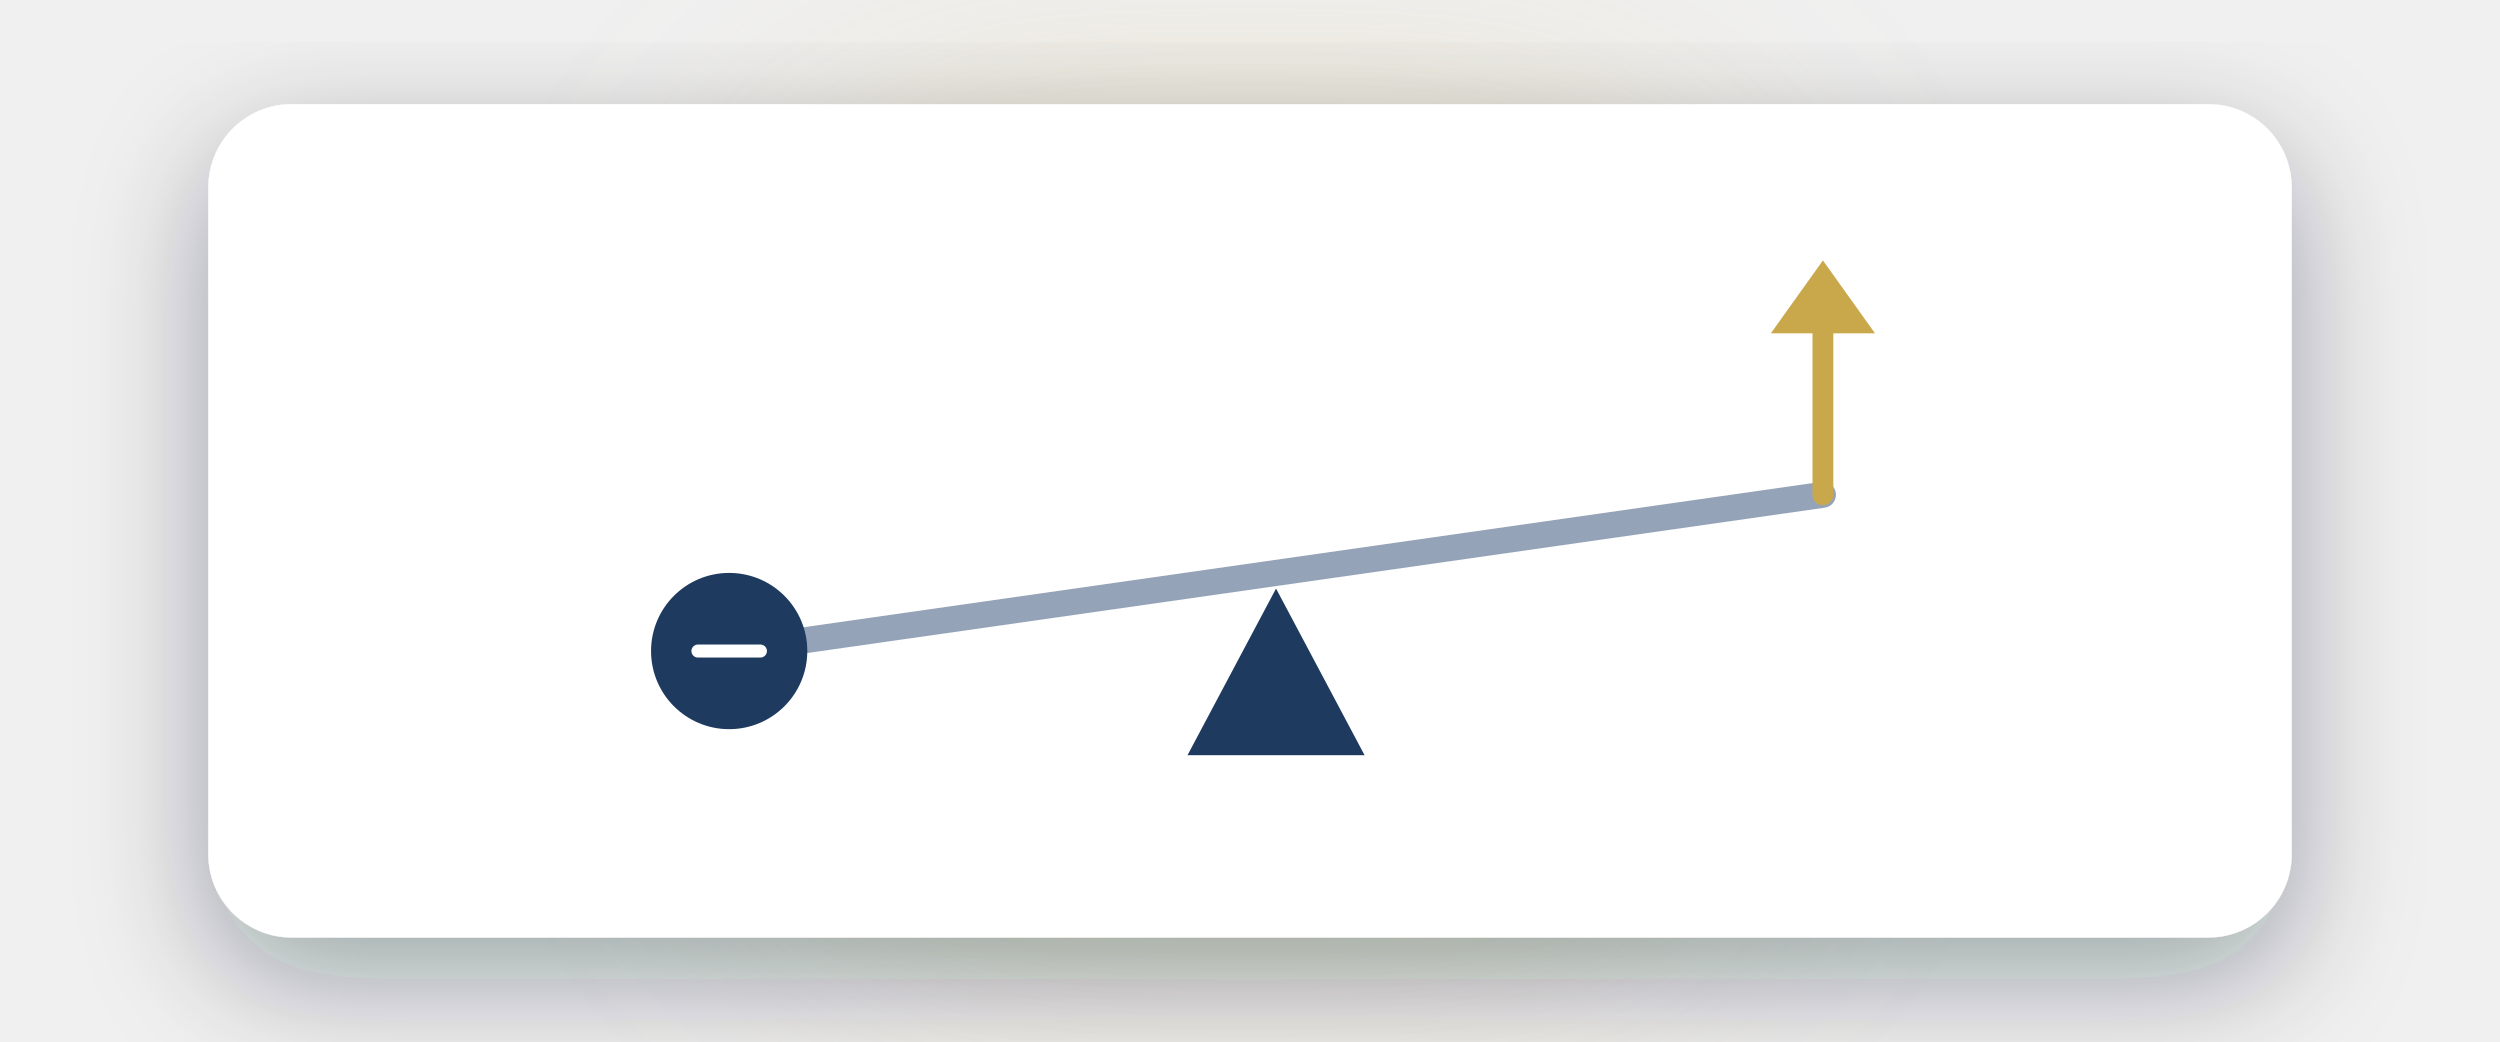
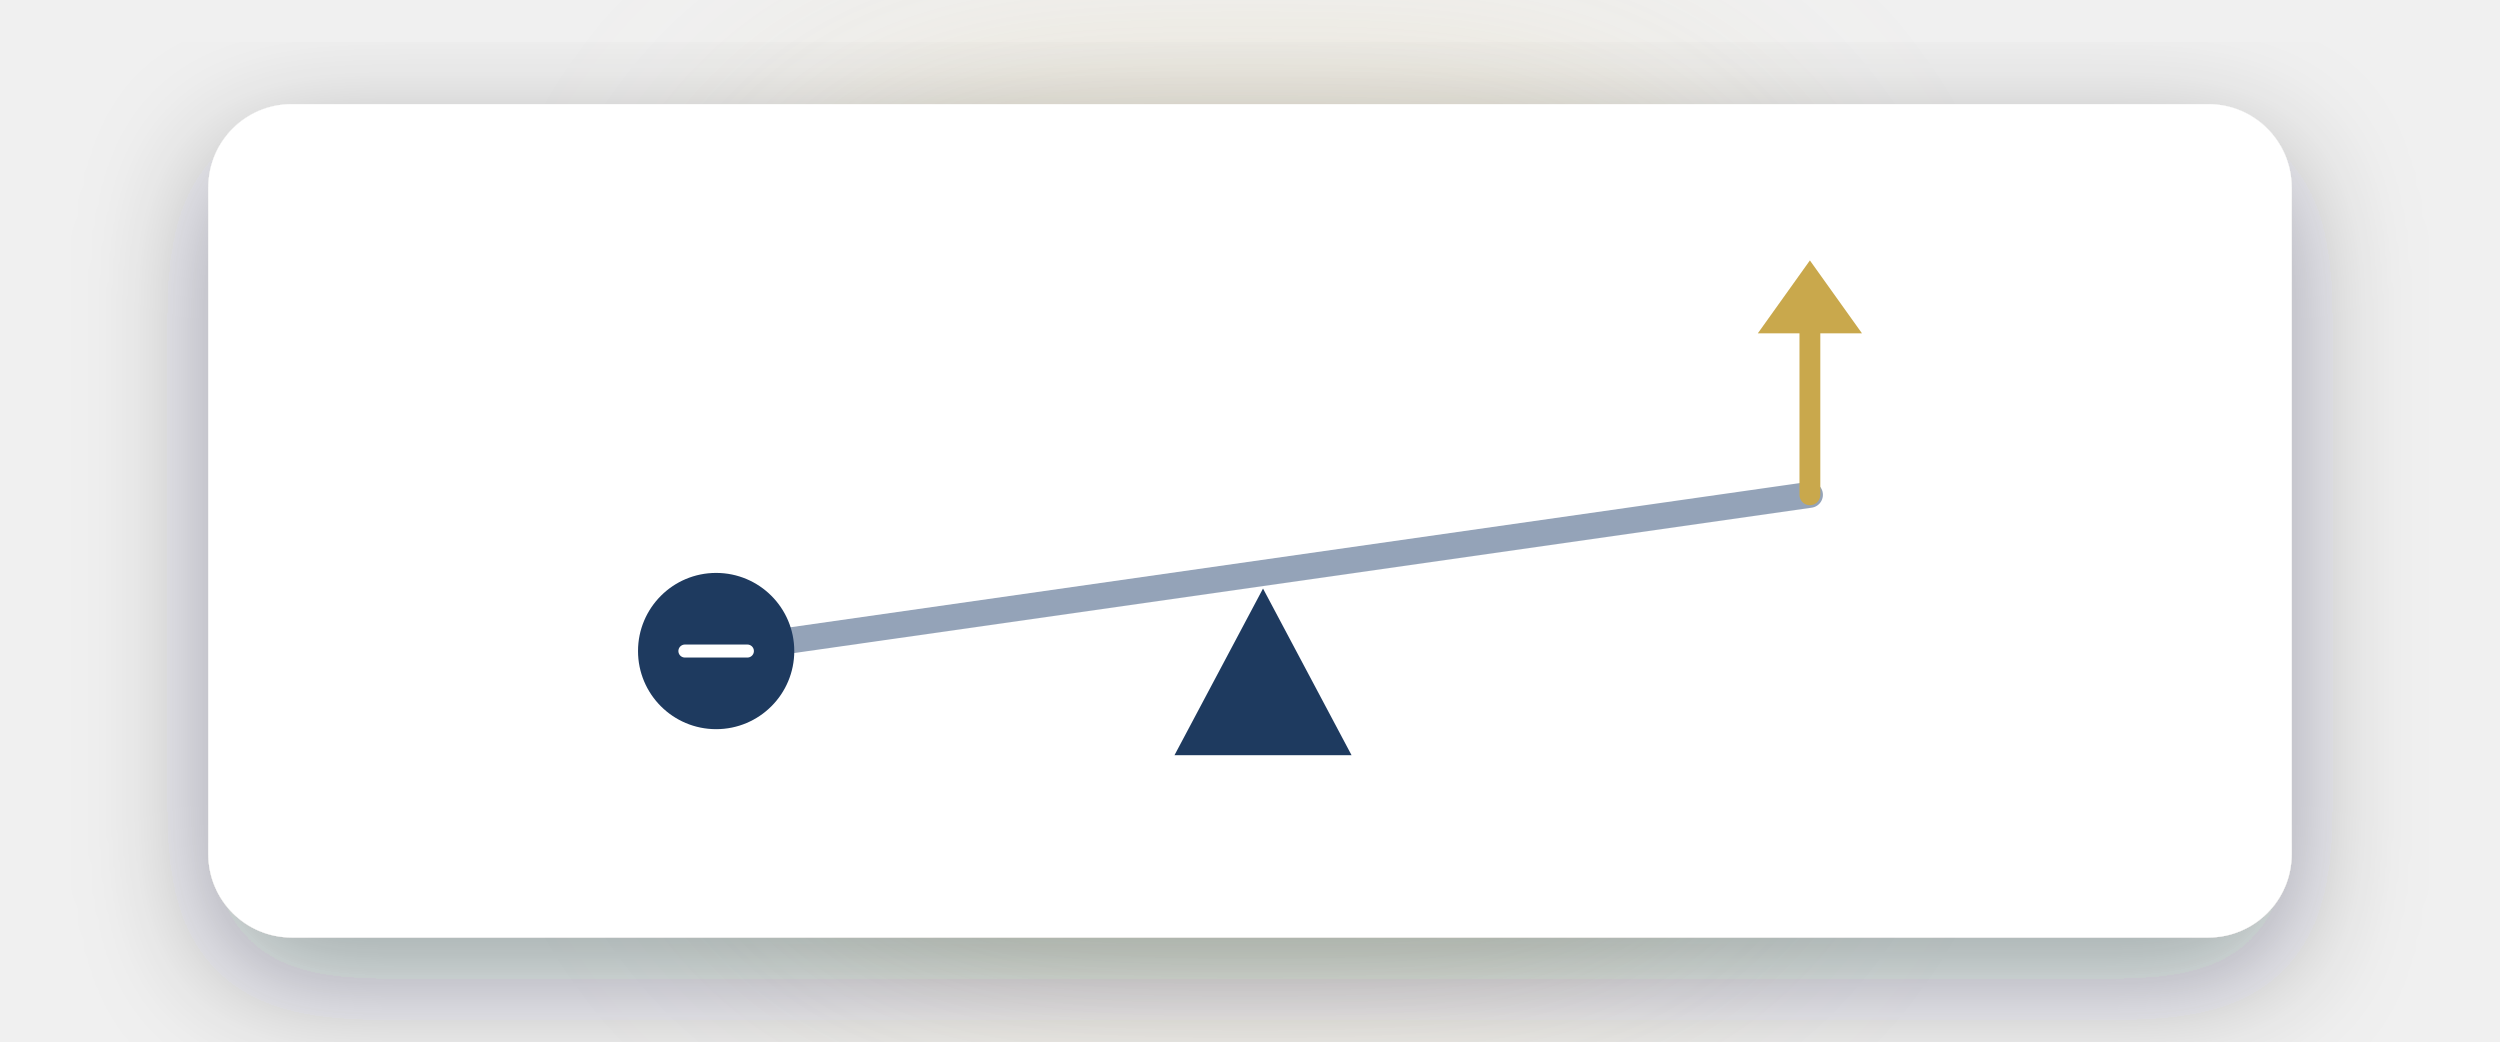
<svg xmlns="http://www.w3.org/2000/svg" viewBox="0 0 480 200" role="img" aria-labelledby="levier-illus-title levier-illus-desc">
  <defs>
    <filter id="levier-shadow" x="-30%" y="-30%" width="160%" height="160%">
      <feDropShadow dx="0" dy="8" stdDeviation="12" flood-color="#0a1830" flood-opacity="0.35" />
    </filter>
    <filter id="levier-glow" x="-100%" y="-100%" width="300%" height="300%">
      <feGaussianBlur stdDeviation="24" />
    </filter>
  </defs>
  <circle cx="240" cy="100" r="110" fill="#c9a84c" opacity="0.15" filter="url(#levier-glow)" />
  <g filter="url(#levier-shadow)">
    <rect x="40" y="20" width="400" height="160" rx="16" fill="#ffffff" />
  </g>
-   <path d="M228,145 L262,145 L245,113 Z" fill="#1e3a5f" />
-   <line x1="140" y1="125" x2="350" y2="95" stroke="#94a3b8" stroke-width="5" stroke-linecap="round" />
-   <circle cx="140" cy="125" r="15" fill="#1e3a5f" />
-   <line x1="134" y1="125" x2="146" y2="125" stroke="#ffffff" stroke-width="2.5" stroke-linecap="round" />
-   <line x1="350" y1="95" x2="350" y2="58" stroke="#c9a84c" stroke-width="4" stroke-linecap="round" />
-   <path d="M350,50 L340,64 L360,64 Z" fill="#c9a84c" />
+   <path d="M225.5,145 L259.5,145 L242.5,113 Z" fill="#1e3a5f" />
+   <line x1="137.5" y1="125" x2="347.5" y2="95" stroke="#94a3b8" stroke-width="5" stroke-linecap="round" />
+   <circle cx="137.5" cy="125" r="15" fill="#1e3a5f" />
+   <line x1="131.5" y1="125" x2="143.5" y2="125" stroke="#ffffff" stroke-width="2.5" stroke-linecap="round" />
+   <line x1="347.5" y1="95" x2="347.5" y2="58" stroke="#c9a84c" stroke-width="4" stroke-linecap="round" />
+   <path d="M347.5,50 L337.5,64 L357.5,64 Z" fill="#c9a84c" />
</svg>
